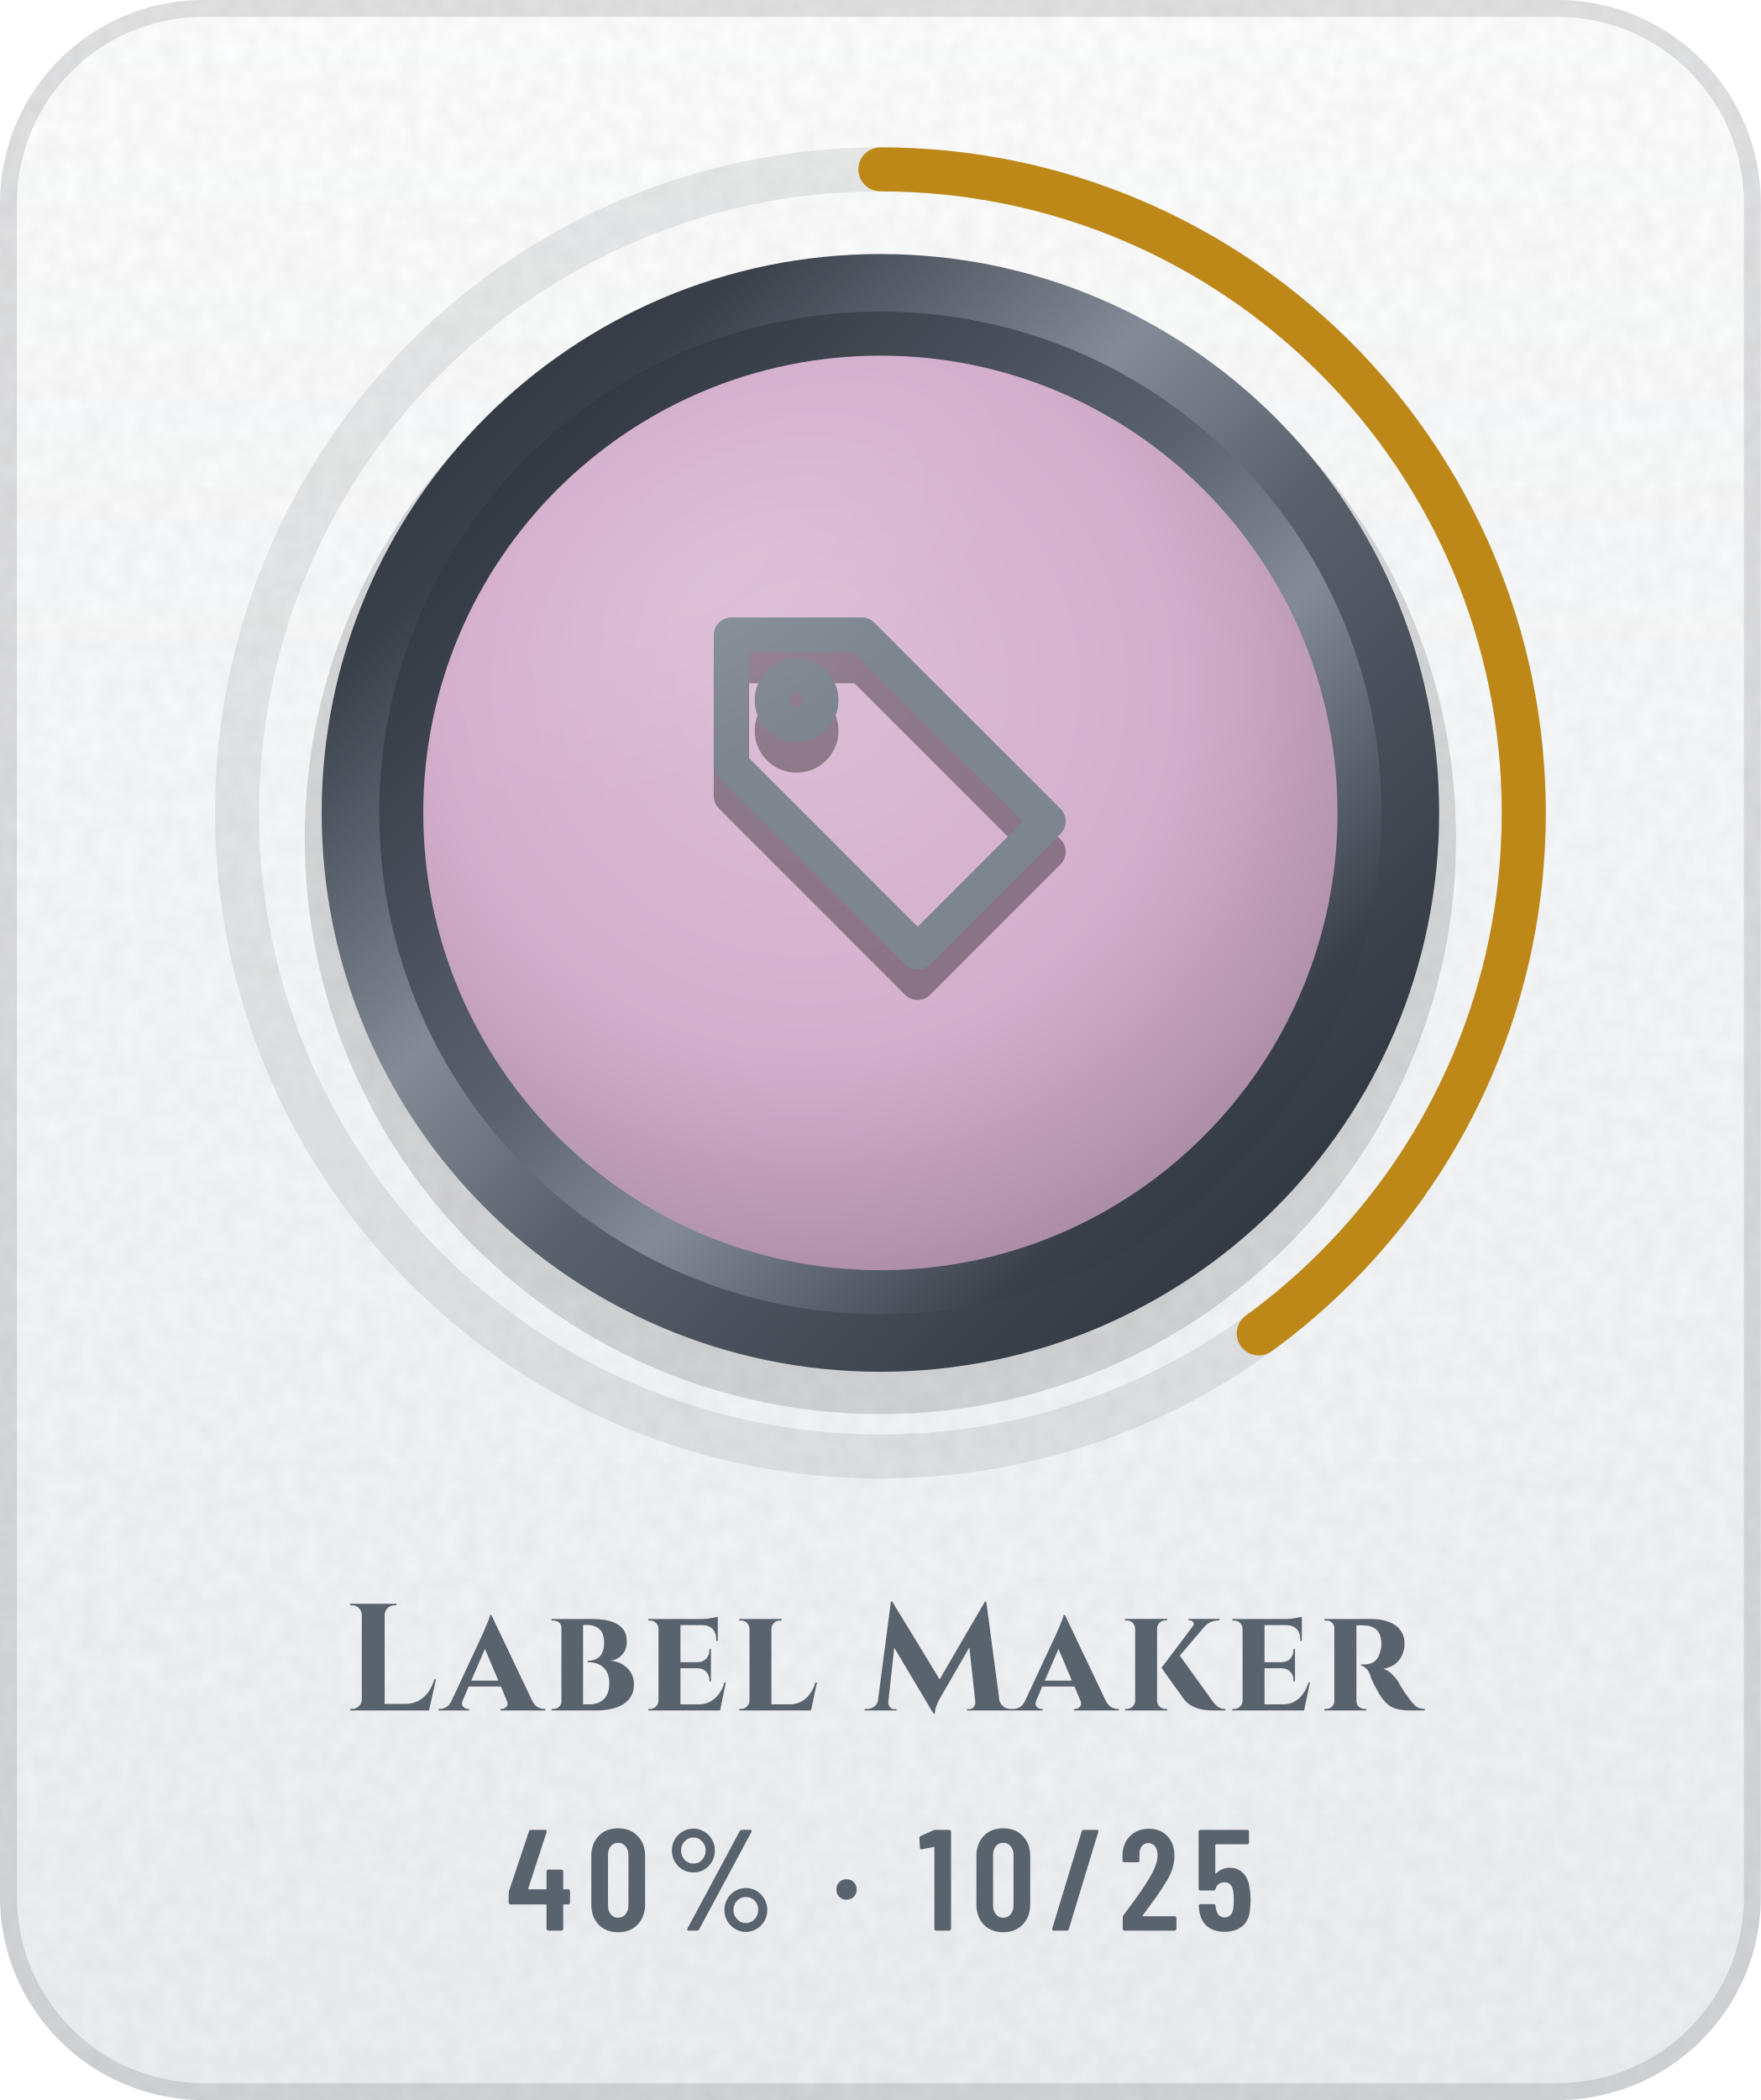
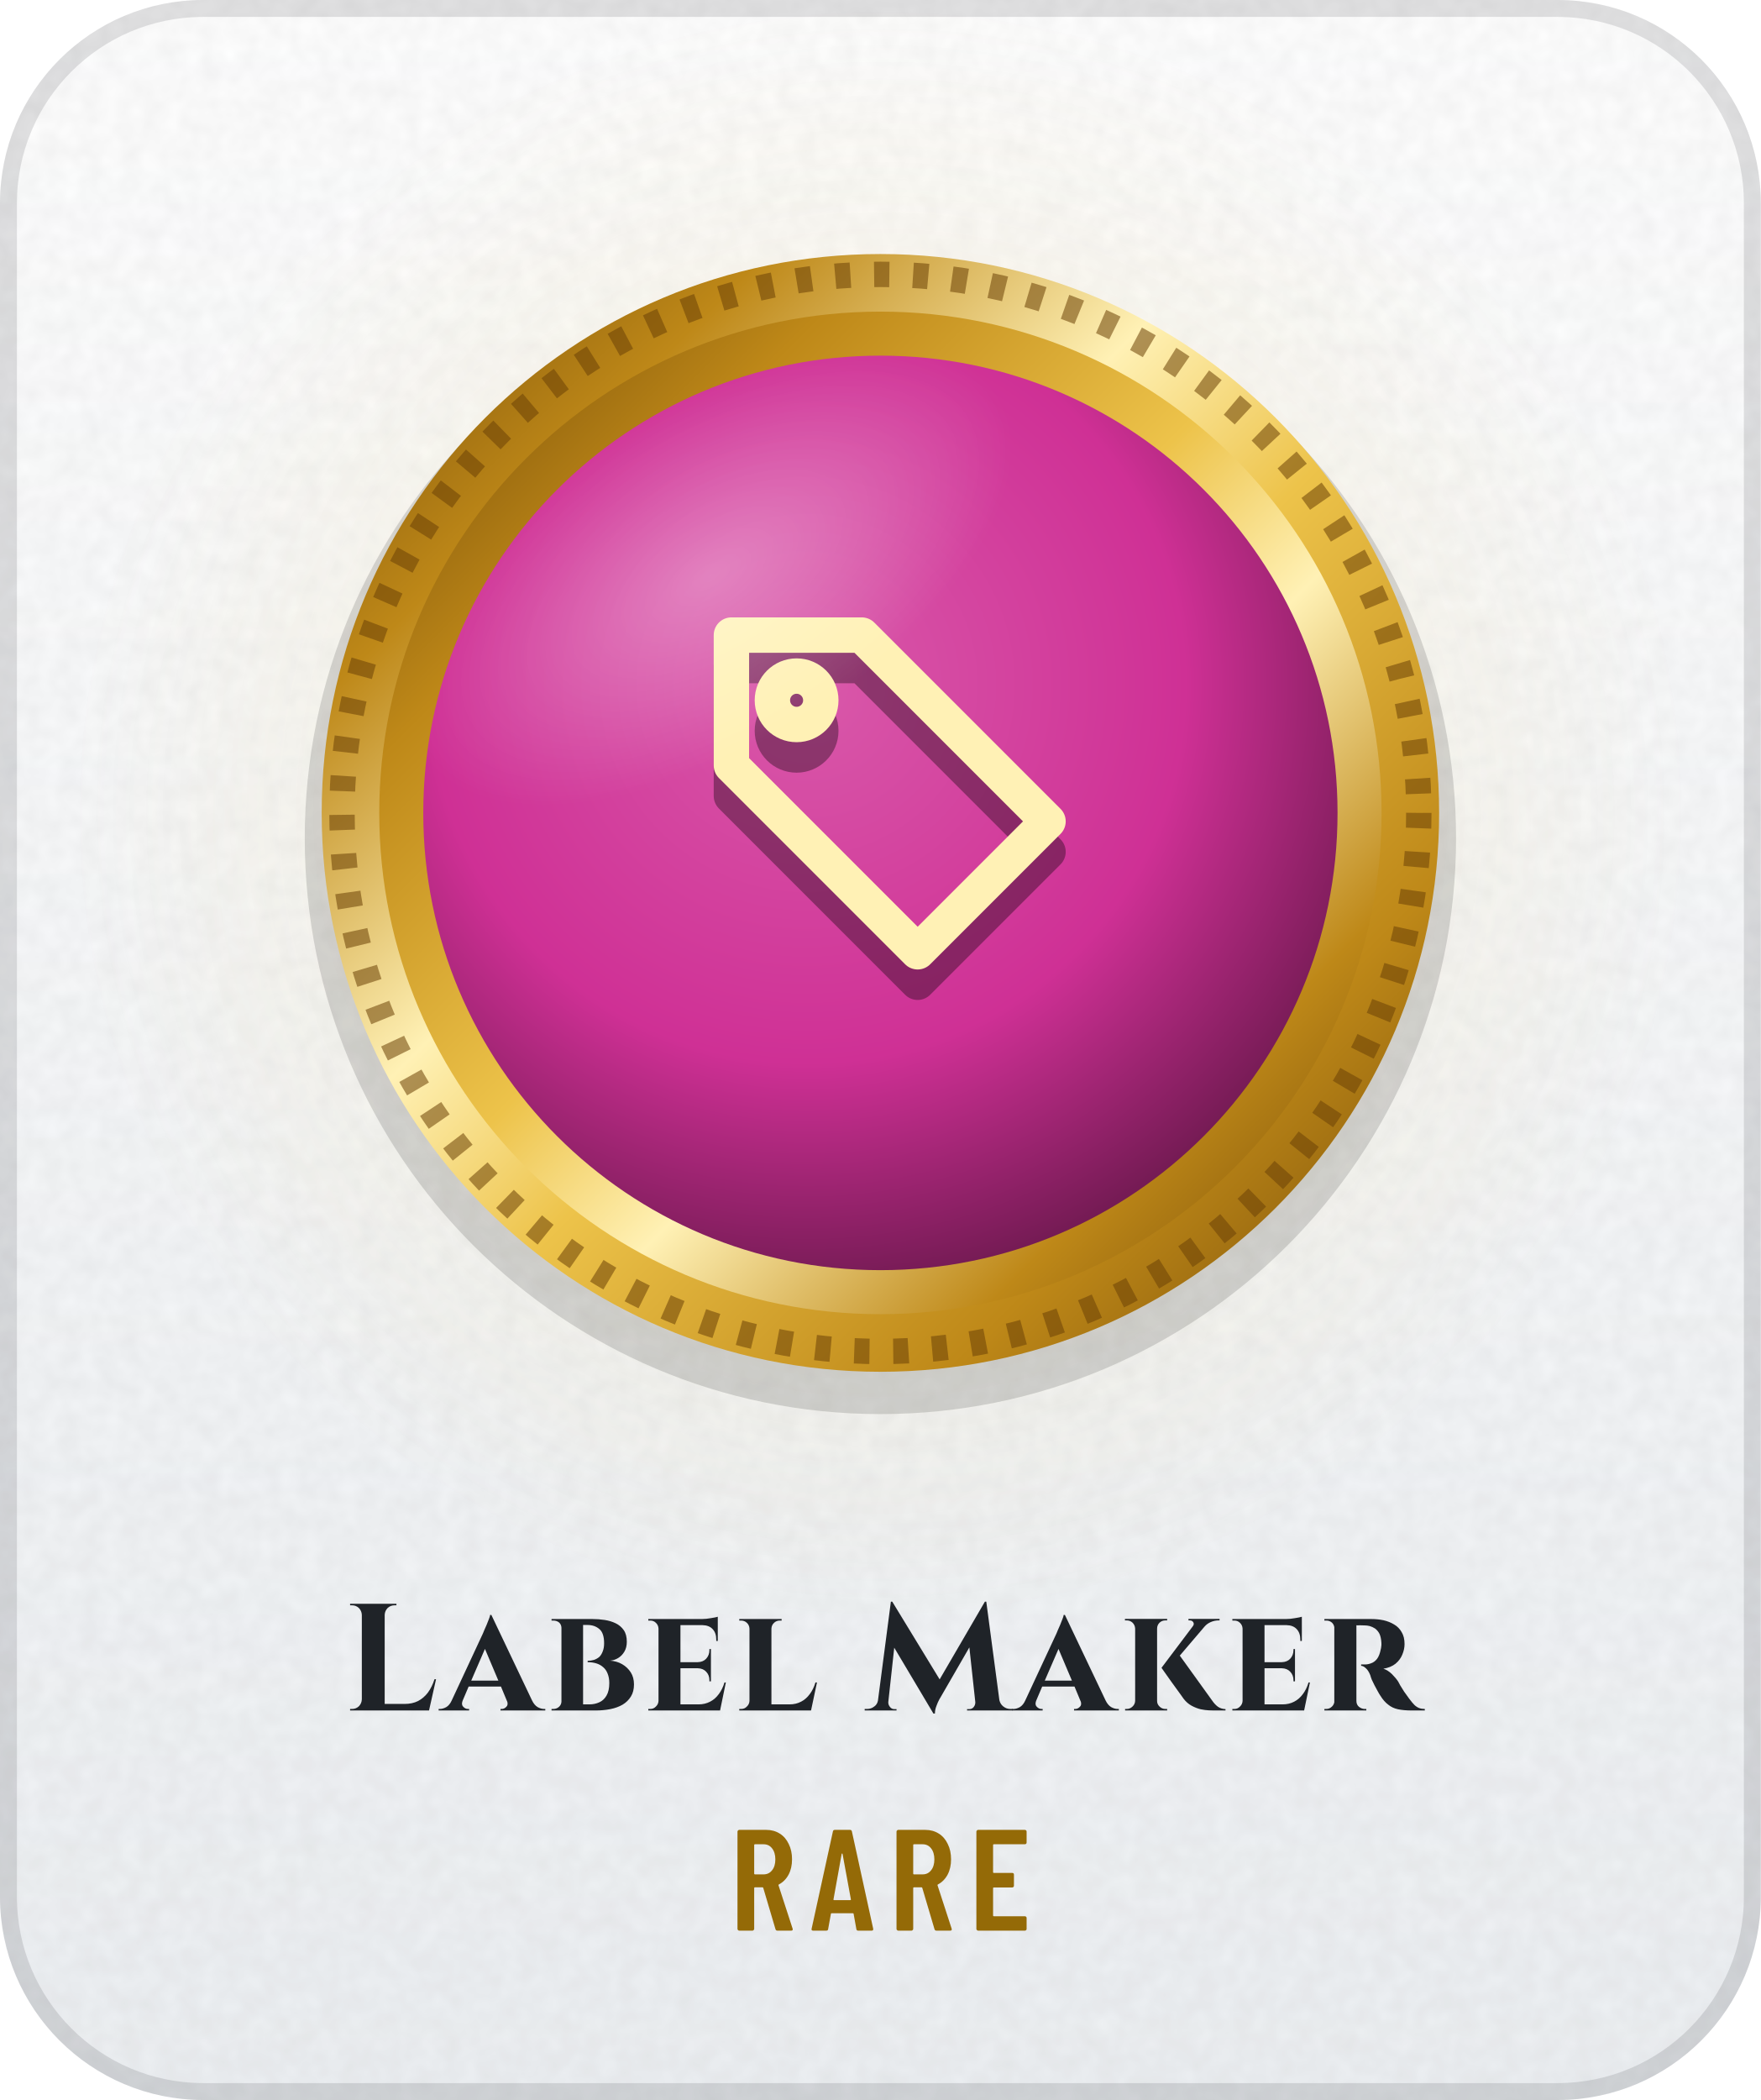
- <svg xmlns="http://www.w3.org/2000/svg" width="104" height="124" viewBox="0 0 104 124" role="img" aria-label="Label Maker: 40% (10 of 25)">
+ <svg xmlns="http://www.w3.org/2000/svg" width="104" height="124" viewBox="0 0 104 124" role="img" aria-label="Label Maker: earned, Rare">
+   <style>@keyframes tw{0%,100%{opacity:.15;transform:scale(.45)}50%{opacity:1;transform:scale(1)}}.sp{transform-box:fill-box;transform-origin:center;animation:tw 3.4s ease-in-out infinite}@keyframes sh{0%{transform:translateX(-110px)}38%,100%{transform:translateX(200px)}}.sh{animation:sh 6.5s ease-in-out infinite}@keyframes fl{0%,100%{transform:translateY(0)}50%{transform:translateY(-3px)}}.fl{animation:fl 5s ease-in-out infinite}@media (prefers-reduced-motion:reduce){.sp,.fl{animation:none}.sh,.bu{display:none}}</style>
  <defs>
    <linearGradient id="bg" x1="0" y1="0" x2="0" y2="1">
      <stop offset="0" stop-color="#FFFFFF" />
      <stop offset="1" stop-color="#EDF0F3" />
    </linearGradient>
    <clipPath id="card">
      <rect width="104" height="124" rx="12" />
    </clipPath>
    <filter id="grain" x="0" y="0" width="100%" height="100%">
      <feTurbulence type="fractalNoise" baseFrequency=".85" numOctaves="2" stitchTiles="stitch" />
      <feColorMatrix values="0 0 0 0 0 0 0 0 0 0 0 0 0 0 0 0 0 0 .05 0" />
    </filter>
    <radialGradient id="glow" cx=".5" cy=".5" r=".5">
-       <stop offset="0" stop-color="#5A626D" stop-opacity="0" />
-       <stop offset="1" stop-color="#5A626D" stop-opacity="0" />
+       <stop offset="0" stop-color="#EDC34A" stop-opacity="0.19" />
+       <stop offset="1" stop-color="#EDC34A" stop-opacity="0" />
    </radialGradient>
    <linearGradient id="mh" x1="0" y1="0" x2="1" y2="0">
-       <stop offset="0" stop-color="#252A32" />
-       <stop offset="0.2" stop-color="#3A414B" />
-       <stop offset="0.4" stop-color="#838B96" />
-       <stop offset="0.54" stop-color="#5A626D" />
-       <stop offset="0.78" stop-color="#3A414B" />
-       <stop offset="1" stop-color="#252A32" />
+       <stop offset="0" stop-color="#6B4306" />
+       <stop offset="0.2" stop-color="#BE8818" />
+       <stop offset="0.4" stop-color="#FFF1B5" />
+       <stop offset="0.54" stop-color="#EDC34A" />
+       <stop offset="0.78" stop-color="#BE8818" />
+       <stop offset="1" stop-color="#6B4306" />
    </linearGradient>
    <linearGradient id="md" x1="0" y1="0" x2="1" y2="1">
-       <stop offset="0" stop-color="#252A32" />
-       <stop offset="0.2" stop-color="#3A414B" />
-       <stop offset="0.4" stop-color="#838B96" />
-       <stop offset="0.54" stop-color="#5A626D" />
-       <stop offset="0.78" stop-color="#3A414B" />
-       <stop offset="1" stop-color="#252A32" />
+       <stop offset="0" stop-color="#6B4306" />
+       <stop offset="0.2" stop-color="#BE8818" />
+       <stop offset="0.4" stop-color="#FFF1B5" />
+       <stop offset="0.54" stop-color="#EDC34A" />
+       <stop offset="0.78" stop-color="#BE8818" />
+       <stop offset="1" stop-color="#6B4306" />
    </linearGradient>
    <linearGradient id="mdr" x1="1" y1="1" x2="0" y2="0">
-       <stop offset="0" stop-color="#252A32" />
-       <stop offset="0.2" stop-color="#3A414B" />
-       <stop offset="0.4" stop-color="#838B96" />
-       <stop offset="0.54" stop-color="#5A626D" />
-       <stop offset="0.78" stop-color="#3A414B" />
-       <stop offset="1" stop-color="#252A32" />
+       <stop offset="0" stop-color="#6B4306" />
+       <stop offset="0.2" stop-color="#BE8818" />
+       <stop offset="0.4" stop-color="#FFF1B5" />
+       <stop offset="0.54" stop-color="#EDC34A" />
+       <stop offset="0.78" stop-color="#BE8818" />
+       <stop offset="1" stop-color="#6B4306" />
    </linearGradient>
    <linearGradient id="dia" x1="0" y1="0" x2="1" y2="0">
      <stop offset="0" stop-color="#2F7DD1" />
      <stop offset=".5" stop-color="#7B61E0" />
      <stop offset="1" stop-color="#C2449A" />
    </linearGradient>
    <linearGradient id="pb" x1="0" y1="0" x2="1" y2="0">
-       <stop offset="0" stop-color="#8F5125" />
-       <stop offset="1" stop-color="#CC8850" />
+       <stop offset="0" stop-color="#8FA6C0" />
+       <stop offset="1" stop-color="#D3E4F4" />
    </linearGradient>
    <linearGradient id="shg" x1="0" y1="0" x2="1" y2="0">
      <stop offset="0" stop-color="#FFFFFF" stop-opacity="0" />
      <stop offset=".5" stop-color="#FFFFFF" stop-opacity=".6" />
      <stop offset="1" stop-color="#FFFFFF" stop-opacity="0" />
    </linearGradient>
    <radialGradient id="en" cx=".42" cy=".36" r=".75">
-       <stop offset="0" stop-color="#DCBED6" />
-       <stop offset=".55" stop-color="#D3AECC" />
-       <stop offset="1" stop-color="#9E8299" />
+       <stop offset="0" stop-color="#D959AA" />
+       <stop offset=".55" stop-color="#CF3095" />
+       <stop offset="1" stop-color="#53133C" />
    </radialGradient>
    <linearGradient id="ig" gradientUnits="userSpaceOnUse" x1="0" y1="34" x2="0" y2="62">
-       <stop offset="0" stop-color="#7D858F" />
-       <stop offset="1" stop-color="#4E5661" />
+       <stop offset="0" stop-color="#FFF1B5" />
+       <stop offset="1" stop-color="#EDC34A" />
    </linearGradient>
    <radialGradient id="gl" cx=".5" cy=".5" r=".5">
      <stop offset="0" stop-color="#FFFFFF" stop-opacity=".45" />
      <stop offset="1" stop-color="#FFFFFF" stop-opacity="0" />
    </radialGradient>
    <clipPath id="fc">
      <circle cx="52" cy="48" r="27" />
    </clipPath>
  </defs>
  <g clip-path="url(#card)">
    <rect width="104" height="124" fill="url(#bg)" />
    <rect width="104" height="124" filter="url(#grain)" />
  </g>
  <rect x=".5" y=".5" width="103" height="123" rx="11.5" fill="none" stroke="#1F2328" stroke-opacity=".13" />
  <circle cx="52" cy="48" r="48" fill="url(#glow)" />
-   <circle cx="52" cy="48" r="38" fill="none" stroke="#1F2328" stroke-opacity=".09" stroke-width="2.6" />
-   <circle cx="52" cy="48" r="38" fill="none" stroke="#BE8818" stroke-width="2.6" stroke-linecap="round" stroke-dasharray="95.5 238.8" transform="rotate(-90 52 48)" />
  <circle cx="52" cy="49.5" r="34" fill="#000000" fill-opacity=".14" />
  <circle cx="52" cy="48" r="33" fill="url(#md)" />
+   <circle cx="52" cy="48" r="31.8" fill="none" stroke="#6B4306" stroke-opacity=".55" stroke-width="1.5" stroke-dasharray=".9 1.4" />
  <circle cx="52" cy="48" r="29.6" fill="url(#mdr)" />
  <circle cx="52" cy="48" r="27" fill="url(#en)" />
  <g transform="translate(38.8 36) scale(1.1)" fill="none" stroke="#000000" stroke-width="1.9" stroke-linecap="round" stroke-linejoin="round" stroke-opacity=".35">
    <path d="M11 3H4v7l10 10 7-7z" />
    <circle cx="7.5" cy="6.5" r="1.3" />
  </g>
  <g transform="translate(38.8 34.2) scale(1.1)" fill="none" stroke="url(#ig)" stroke-width="1.9" stroke-linecap="round" stroke-linejoin="round">
    <path d="M11 3H4v7l10 10 7-7z" />
    <circle cx="7.5" cy="6.5" r="1.3" />
  </g>
  <g clip-path="url(#fc)">
-     <ellipse cx="42" cy="34" rx="20" ry="10" transform="rotate(-32 42 34)" fill="url(#gl)" opacity=".25" />
+     <ellipse cx="42" cy="34" rx="20" ry="10" transform="rotate(-32 42 34)" fill="url(#gl)" opacity=".7" />
+     <g transform="skewX(-18)">
+       <rect class="sh" x="10" y="10" width="12" height="80" fill="url(#shg)" opacity=".6" />
+     </g>
  </g>
-   <g transform="translate(20.3 101) scale(0.009 -0.009)" fill="#59636E">
+   <g transform="translate(20.3 101) scale(0.009 -0.009)" fill="#1F2328">
    <use href="#s76" x="0" />
    <use href="#s97" x="650" />
    <use href="#s98" x="1328" />
    <use href="#s101" x="1965" />
    <use href="#s108" x="2562" />
    <use href="#s77" x="3428" />
    <use href="#s97" x="4414" />
    <use href="#s107" x="5092" />
    <use href="#s101" x="5798" />
    <use href="#s114" x="6395" />
  </g>
-   <g transform="translate(29.9 114) scale(0.0085 -0.0085)" fill="#59636E">
-     <use href="#m52" x="0" />
-     <use href="#m48" x="553" />
-     <use href="#m37" x="1097" />
-     <use href="#m183" x="2257" />
-     <use href="#m49" x="2861" />
-     <use href="#m48" x="3229" />
-     <use href="#m47" x="3773" />
-     <use href="#m50" x="4253" />
-     <use href="#m53" x="4772" />
+   <g transform="translate(43.1 114) scale(0.0085 -0.0085)" fill="#946A07">
+     <use href="#m82" x="0" />
+     <use href="#m65" x="555" />
+     <use href="#m82" x="1105" />
+     <use href="#m69" x="1660" />
  </g>
  <defs>
-     <path id="m37" d="M54 557Q54 598 74 633Q94 668 128 688Q163 709 204 709Q244 709 278 688Q313 668 333 633Q353 598 353 557Q353 515 333 480Q313 445 279 424Q245 404 204 404Q163 404 128 424Q94 445 74 480Q54 515 54 557ZM162 14 526 692Q530 700 541 700H599Q606 700 608 696Q610 692 607 686L243 8Q239 0 228 0H170Q163 0 161 4Q159 8 162 14ZM289 557Q289 594 264 620Q239 647 204 647Q168 647 143 621Q118 595 118 557Q118 519 143 492Q168 466 204 466Q240 466 264 492Q289 519 289 557ZM419 144Q419 185 439 220Q459 255 493 276Q527 296 568 296Q609 296 643 276Q677 255 697 220Q717 185 717 144Q717 102 697 67Q677 32 643 12Q609 -9 568 -9Q527 -9 493 12Q459 32 439 67Q419 102 419 144ZM654 144Q654 182 629 208Q604 234 568 234Q532 234 507 208Q482 182 482 144Q482 106 507 80Q532 53 568 53Q604 53 629 80Q654 106 654 144Z" />
-     <path id="m47" d="M21 14 226 690Q229 700 239 700H331Q337 700 340 696Q343 692 341 686L136 10Q133 0 123 0H31Q25 0 22 4Q19 8 21 14Z" />
-     <path id="m48" d="M38 183V517Q38 604 89 658Q140 711 224 711Q309 711 360 658Q412 604 412 517V183Q412 96 360 42Q309 -11 224 -11Q140 -11 89 42Q38 96 38 183ZM296 176V524Q296 563 276 586Q257 610 224 610Q192 610 173 586Q154 563 154 524V176Q154 137 173 114Q192 90 224 90Q257 90 276 114Q296 137 296 176Z" />
-     <path id="m49" d="M122 700H218Q223 700 226 696Q230 693 230 688V12Q230 7 226 4Q223 0 218 0H126Q121 0 118 4Q114 7 114 12V576Q114 578 112 580Q111 582 109 581L27 565H24Q13 565 13 576L10 643Q10 653 18 657L107 697Q114 700 122 700Z" />
-     <path id="m50" d="M173 100H392Q397 100 400 96Q404 93 404 88V12Q404 7 400 4Q397 0 392 0H43Q38 0 34 4Q31 7 31 12V92Q31 101 36 107L75 160Q114 212 152 266Q189 320 215 363Q273 459 273 522Q273 562 256 585Q238 608 209 608Q180 608 163 586Q146 563 147 526V487Q147 482 144 478Q140 475 135 475H41Q36 475 32 478Q29 482 29 487V530Q33 610 84 659Q134 708 214 708Q293 708 342 656Q390 605 390 521Q390 471 373 422Q356 373 319 317Q294 277 260 229Q225 181 214 166Q184 126 170 106Q168 104 169 102Q170 100 173 100Z" />
-     <path id="m52" d="M443 275V194Q443 189 440 186Q436 182 431 182H401Q396 182 396 177V12Q396 7 392 4Q389 0 384 0H292Q287 0 284 4Q280 7 280 12V177Q280 182 275 182H29Q24 182 20 186Q17 189 17 194V259Q17 268 19 274L158 690Q161 700 171 700H271Q277 700 280 696Q283 693 281 686L153 293Q152 287 157 287H275Q280 287 280 292V412Q280 417 284 420Q287 424 292 424H384Q389 424 392 420Q396 417 396 412V292Q396 287 401 287H431Q436 287 440 284Q443 280 443 275Z" />
-     <path id="m53" d="M400 216Q400 175 396 146Q391 72 344 32Q297 -8 219 -8Q145 -8 99 30Q53 68 43 144L40 172Q40 184 52 184H144Q156 184 157 172Q157 166 159 154Q171 92 219 92Q244 92 260 108Q275 124 280 153Q284 178 284 217Q284 254 278 281Q273 307 258 322Q242 336 219 336Q171 336 157 290Q154 279 144 279H51Q46 279 42 282Q39 286 39 291V688Q39 693 42 696Q46 700 51 700H377Q382 700 386 696Q389 693 389 688V612Q389 607 386 604Q382 600 377 600H160Q155 600 155 595V400Q155 397 157 396Q159 396 161 398Q178 416 202 426Q227 437 254 437Q314 437 350 398Q387 360 394 290Q400 259 400 216Z" />
-     <path id="m183" d="M37 286Q37 317 57 337Q77 357 108 357Q139 357 158 337Q178 317 178 286Q178 255 158 235Q138 215 108 215Q77 215 57 235Q37 255 37 286Z" />
+     <path id="m65" d="M325 11 306 116Q306 121 300 121H154Q148 121 148 116L129 11Q128 0 116 0H25Q11 0 14 13L162 689Q164 700 175 700H281Q292 700 294 689L442 13V9Q442 0 431 0H338Q326 0 325 11ZM171 212H282Q288 212 287 217L229 533Q228 536 226 536Q224 536 223 533L166 217Q165 212 171 212Z" />
+     <path id="m69" d="M391 600H175Q170 600 170 595V406Q170 401 175 401H303Q308 401 312 398Q315 394 315 389V312Q315 307 312 304Q308 300 303 300H175Q170 300 170 295V105Q170 100 175 100H391Q396 100 400 96Q403 93 403 88V12Q403 7 400 4Q396 0 391 0H66Q61 0 58 4Q54 7 54 12V688Q54 693 58 696Q61 700 66 700H391Q396 700 400 696Q403 693 403 688V612Q403 607 400 604Q396 600 391 600Z" />
+     <path id="m82" d="M318 10 233 297Q231 301 228 301H175Q170 301 170 296V12Q170 7 166 4Q163 0 158 0H66Q61 0 58 4Q54 7 54 12V688Q54 693 58 696Q61 700 66 700H254Q307 700 348 674Q388 649 410 602Q433 556 433 496Q433 434 409 389Q385 344 342 321Q338 320 339 315L437 14Q438 12 438 9Q438 0 427 0H331Q321 0 318 10ZM170 595V396Q170 391 175 391H236Q272 391 294 419Q317 447 317 495Q317 543 294 572Q272 600 236 600H175Q170 600 170 595Z" />
    <path id="s76" d="M606 205 560 0H42V10H55Q81 10 100 28Q118 47 119 73V627Q118 653 100 672Q81 690 55 690H42V700H346V690H333Q307 690 288 672Q270 653 269 627V43H400Q450 43 488 62Q526 82 553 118Q580 155 596 205Z" />
    <path id="s77" d="M780 714H789L875 68Q881 42 900 27Q921 10 947 10H963V0H663V9H678Q695 9 706 22Q717 36 717 52V55L678 414L491 90L481 73Q471 55 462 30Q452 5 452 -20H442L185 412L146 55V52Q146 36 158 22Q169 9 185 9H200V0H-9V10H7Q34 10 55 27Q73 40 78 64L163 714H172L483 204Z" />
    <path id="s97" d="M319 627 586 66Q601 35 623 22Q645 10 665 10H673V0H379V10H387Q404 10 418 25Q429 36 424 56L382 157H170L130 63Q121 38 134 25Q148 10 165 10H173V0H-27V10H-19Q1 10 23 22Q45 35 59 66L264 506Q266 512 273 528Q280 543 288 562Q296 582 303 600Q310 617 311 627ZM187 196H365L277 404Z" />
    <path id="s98" d="M101 58V543Q100 563 87 576Q71 590 47 590H36V600H305Q344 600 384 594Q424 588 457 572Q490 556 510 527Q530 498 530 451Q530 413 514 386Q498 359 473 344Q448 329 420 327Q464 324 499 304Q534 284 556 250Q577 217 577 171Q577 124 557 92Q537 59 502 38Q467 18 422 9Q376 0 326 0H36V10H47Q71 10 87 26Q100 39 101 58ZM243 40H284Q320 40 350 54Q379 67 397 98Q415 129 415 180Q415 215 404 242Q394 268 375 284Q356 301 330 309Q304 317 273 317V326Q295 326 315 332Q335 339 350 352Q364 366 372 388Q381 410 381 441Q381 508 350 534Q319 561 272 561H243Z" />
    <path id="s101" d="M543 184 505 0H34V10H47Q69 10 84 26Q100 41 101 63V537Q100 560 84 575Q69 590 47 590H34V600H385Q414 600 446 606Q478 611 490 615V456H480V465Q480 509 456 534Q433 559 389 560H245V317H359Q394 318 414 340Q435 363 435 396V403H445V191H435V199Q435 232 414 254Q394 276 359 277H245V40H363Q406 40 440 58Q473 75 497 108Q521 140 534 184Z" />
    <path id="s107" d="M102 63V537Q101 560 85 576Q69 591 46 591H35V601H312V591H301Q278 591 262 576Q246 560 246 537V63Q246 41 262 26Q278 10 301 10H312V0H36V10H46Q69 10 85 26Q101 41 102 63ZM656 601V591H652Q623 591 598 580Q573 569 557 550L395 360L606 67Q625 39 646 24Q667 10 695 9V0H618Q608 0 585 1Q562 2 532 8Q503 15 473 31Q443 47 420 77Q415 84 403 101Q391 118 374 141Q358 164 340 188Q323 212 308 233Q293 254 284 267L275 280L480 552Q491 566 484 578Q477 591 460 591H452V601Z" />
    <path id="s108" d="M544 184 505 0H34V10H47Q69 10 84 26Q100 41 101 63V537Q100 560 84 575Q68 590 46 590H34V600H312V590H300Q278 590 262 575Q246 560 245 537V40H363Q406 40 440 58Q473 75 497 108Q521 140 534 184Z" />
    <path id="s114" d="M106 0H41V10H53Q75 10 91 26Q103 38 106 54V547Q103 564 91 576Q75 590 54 590H41V600H349Q390 600 429 592Q468 583 499 564Q530 546 548 514Q567 483 567 436Q567 401 552 366Q538 332 508 307Q477 282 428 274Q457 265 484 239Q510 213 525 190Q529 182 539 164Q549 147 564 124Q580 102 597 78Q617 51 632 36Q647 22 663 16Q679 10 700 10V0H616Q562 0 524 8Q487 16 460 38Q432 59 409 96Q400 109 390 128Q380 146 370 165Q360 184 352 202Q345 220 342 232Q329 264 312 278Q296 293 282 293V302H307Q328 302 348 310Q369 317 386 338Q403 360 411 402Q413 408 414 419Q416 430 415 444Q413 481 402 504Q390 526 373 538Q356 549 338 554Q321 558 308 558Q289 559 274 559Q259 558 251 559V63Q251 38 268 24Q286 10 306 10H316V0Z" />
  </defs>
</svg>
